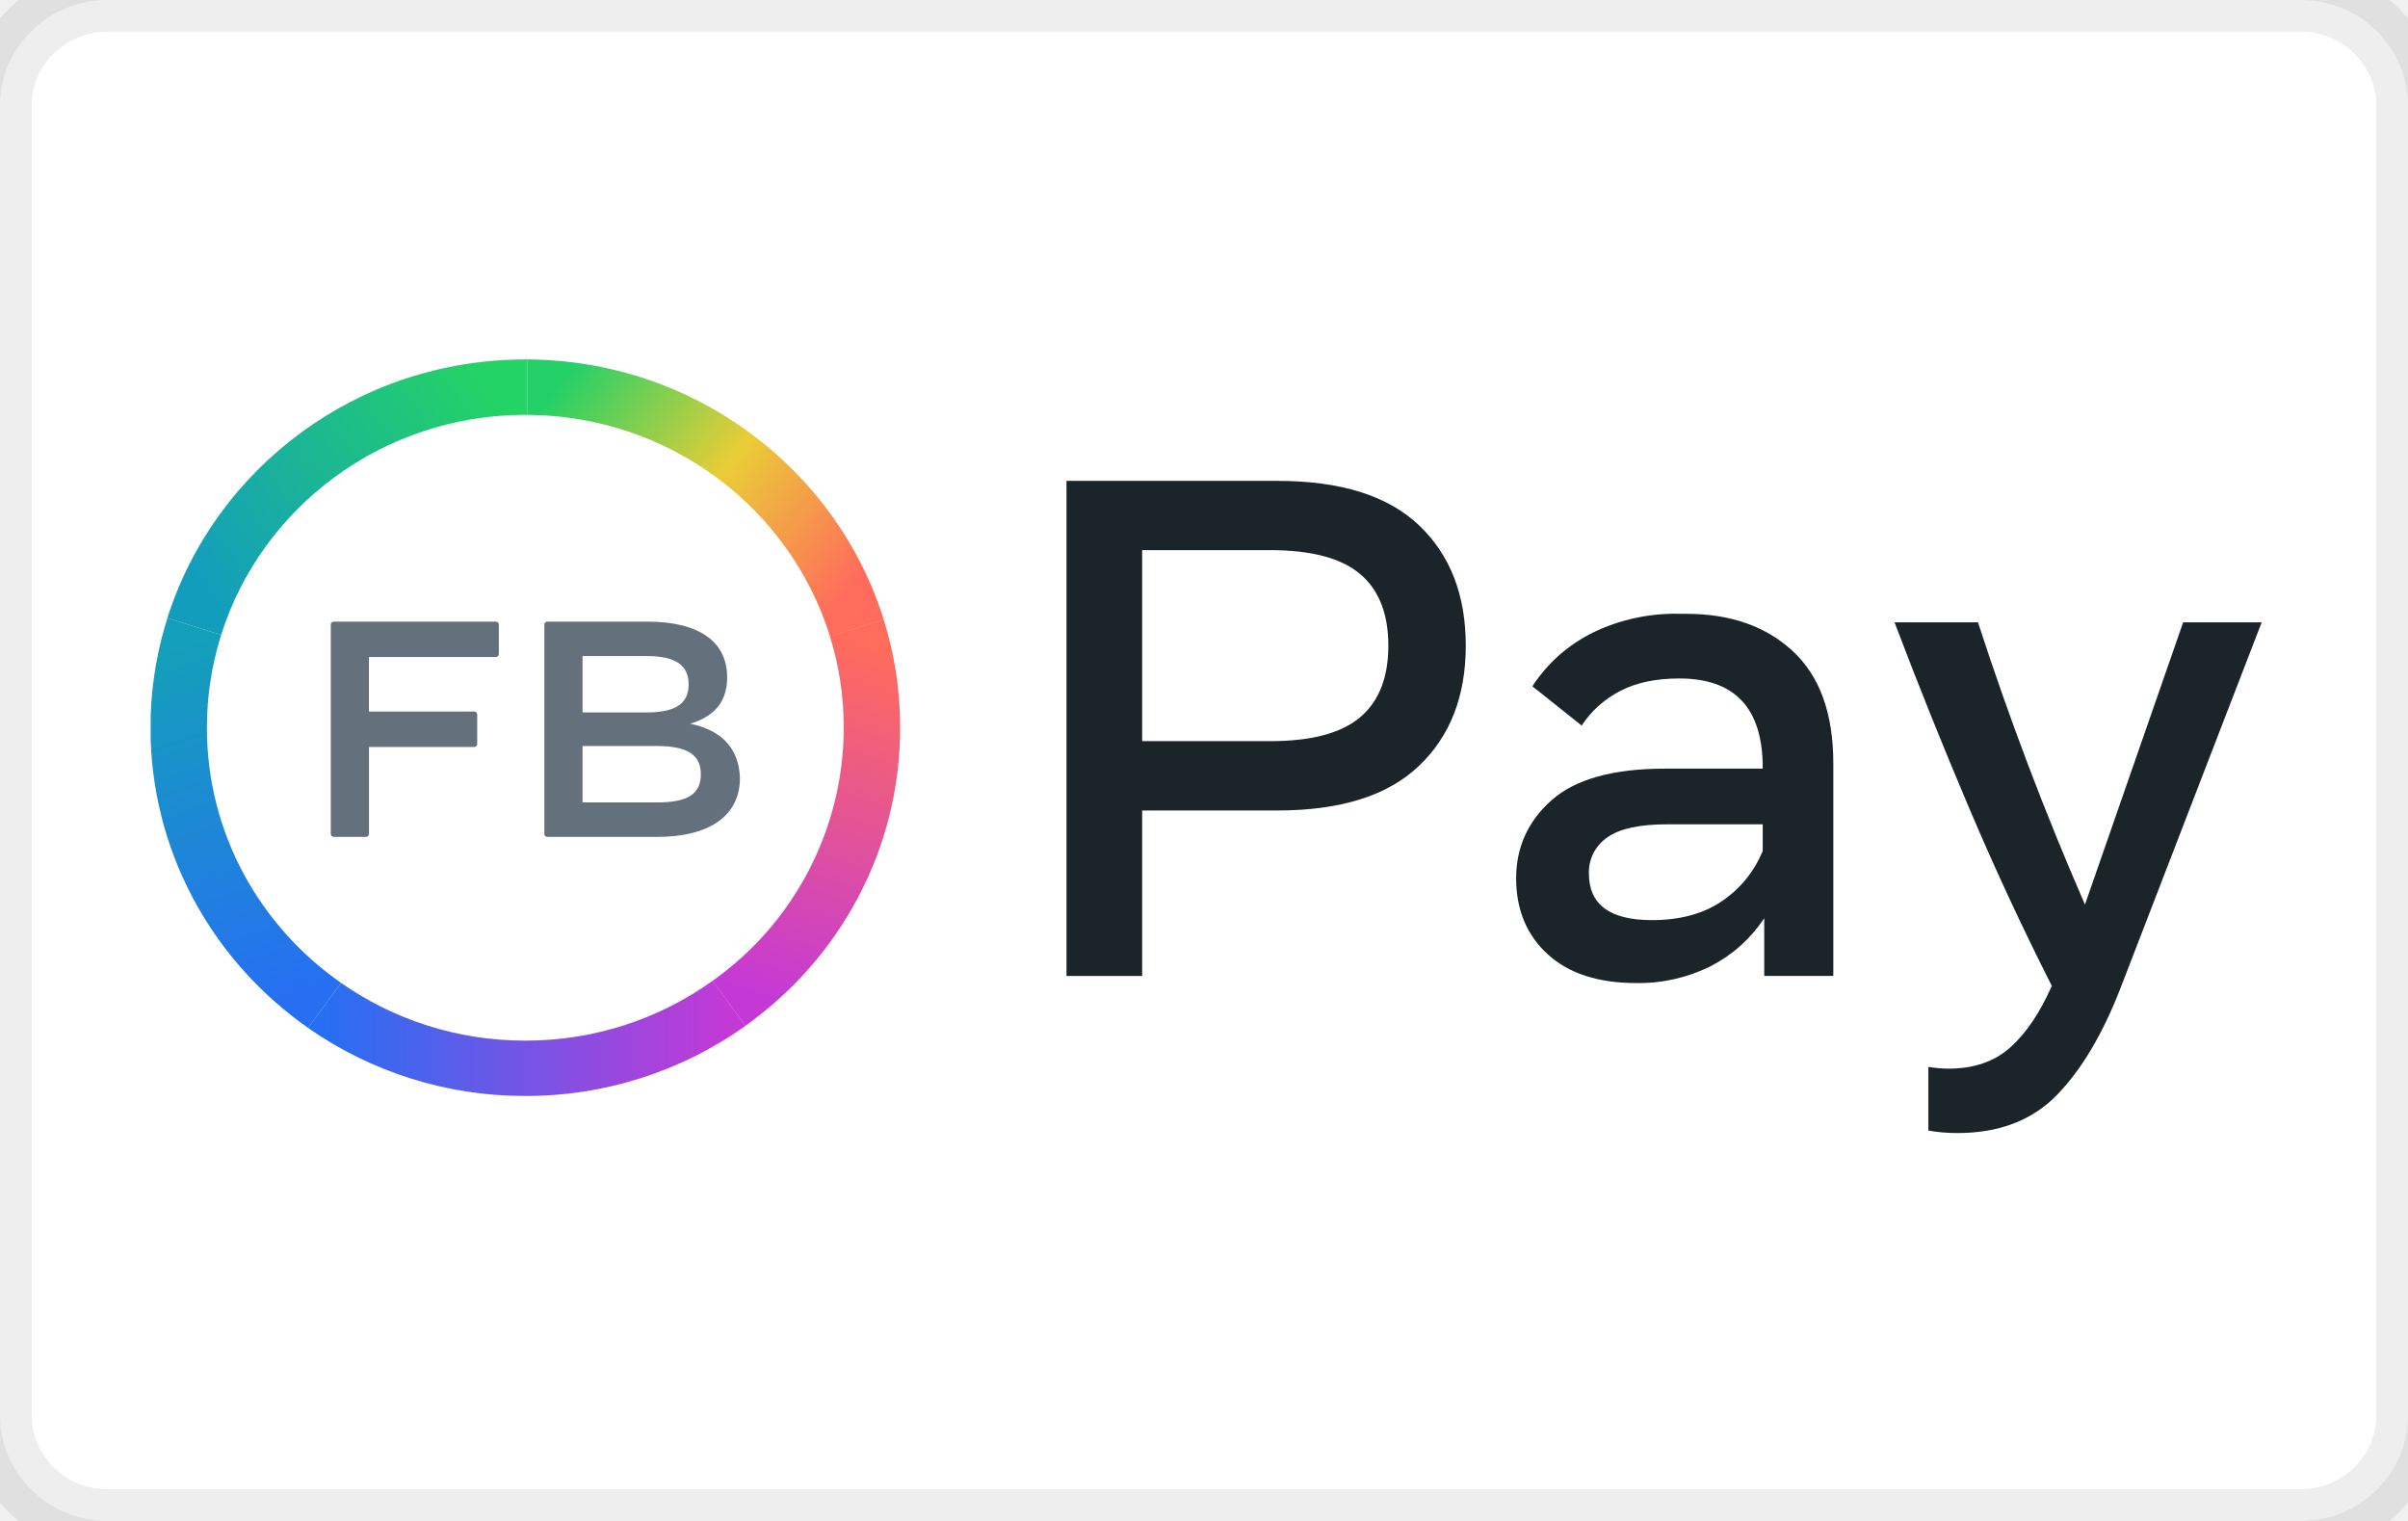
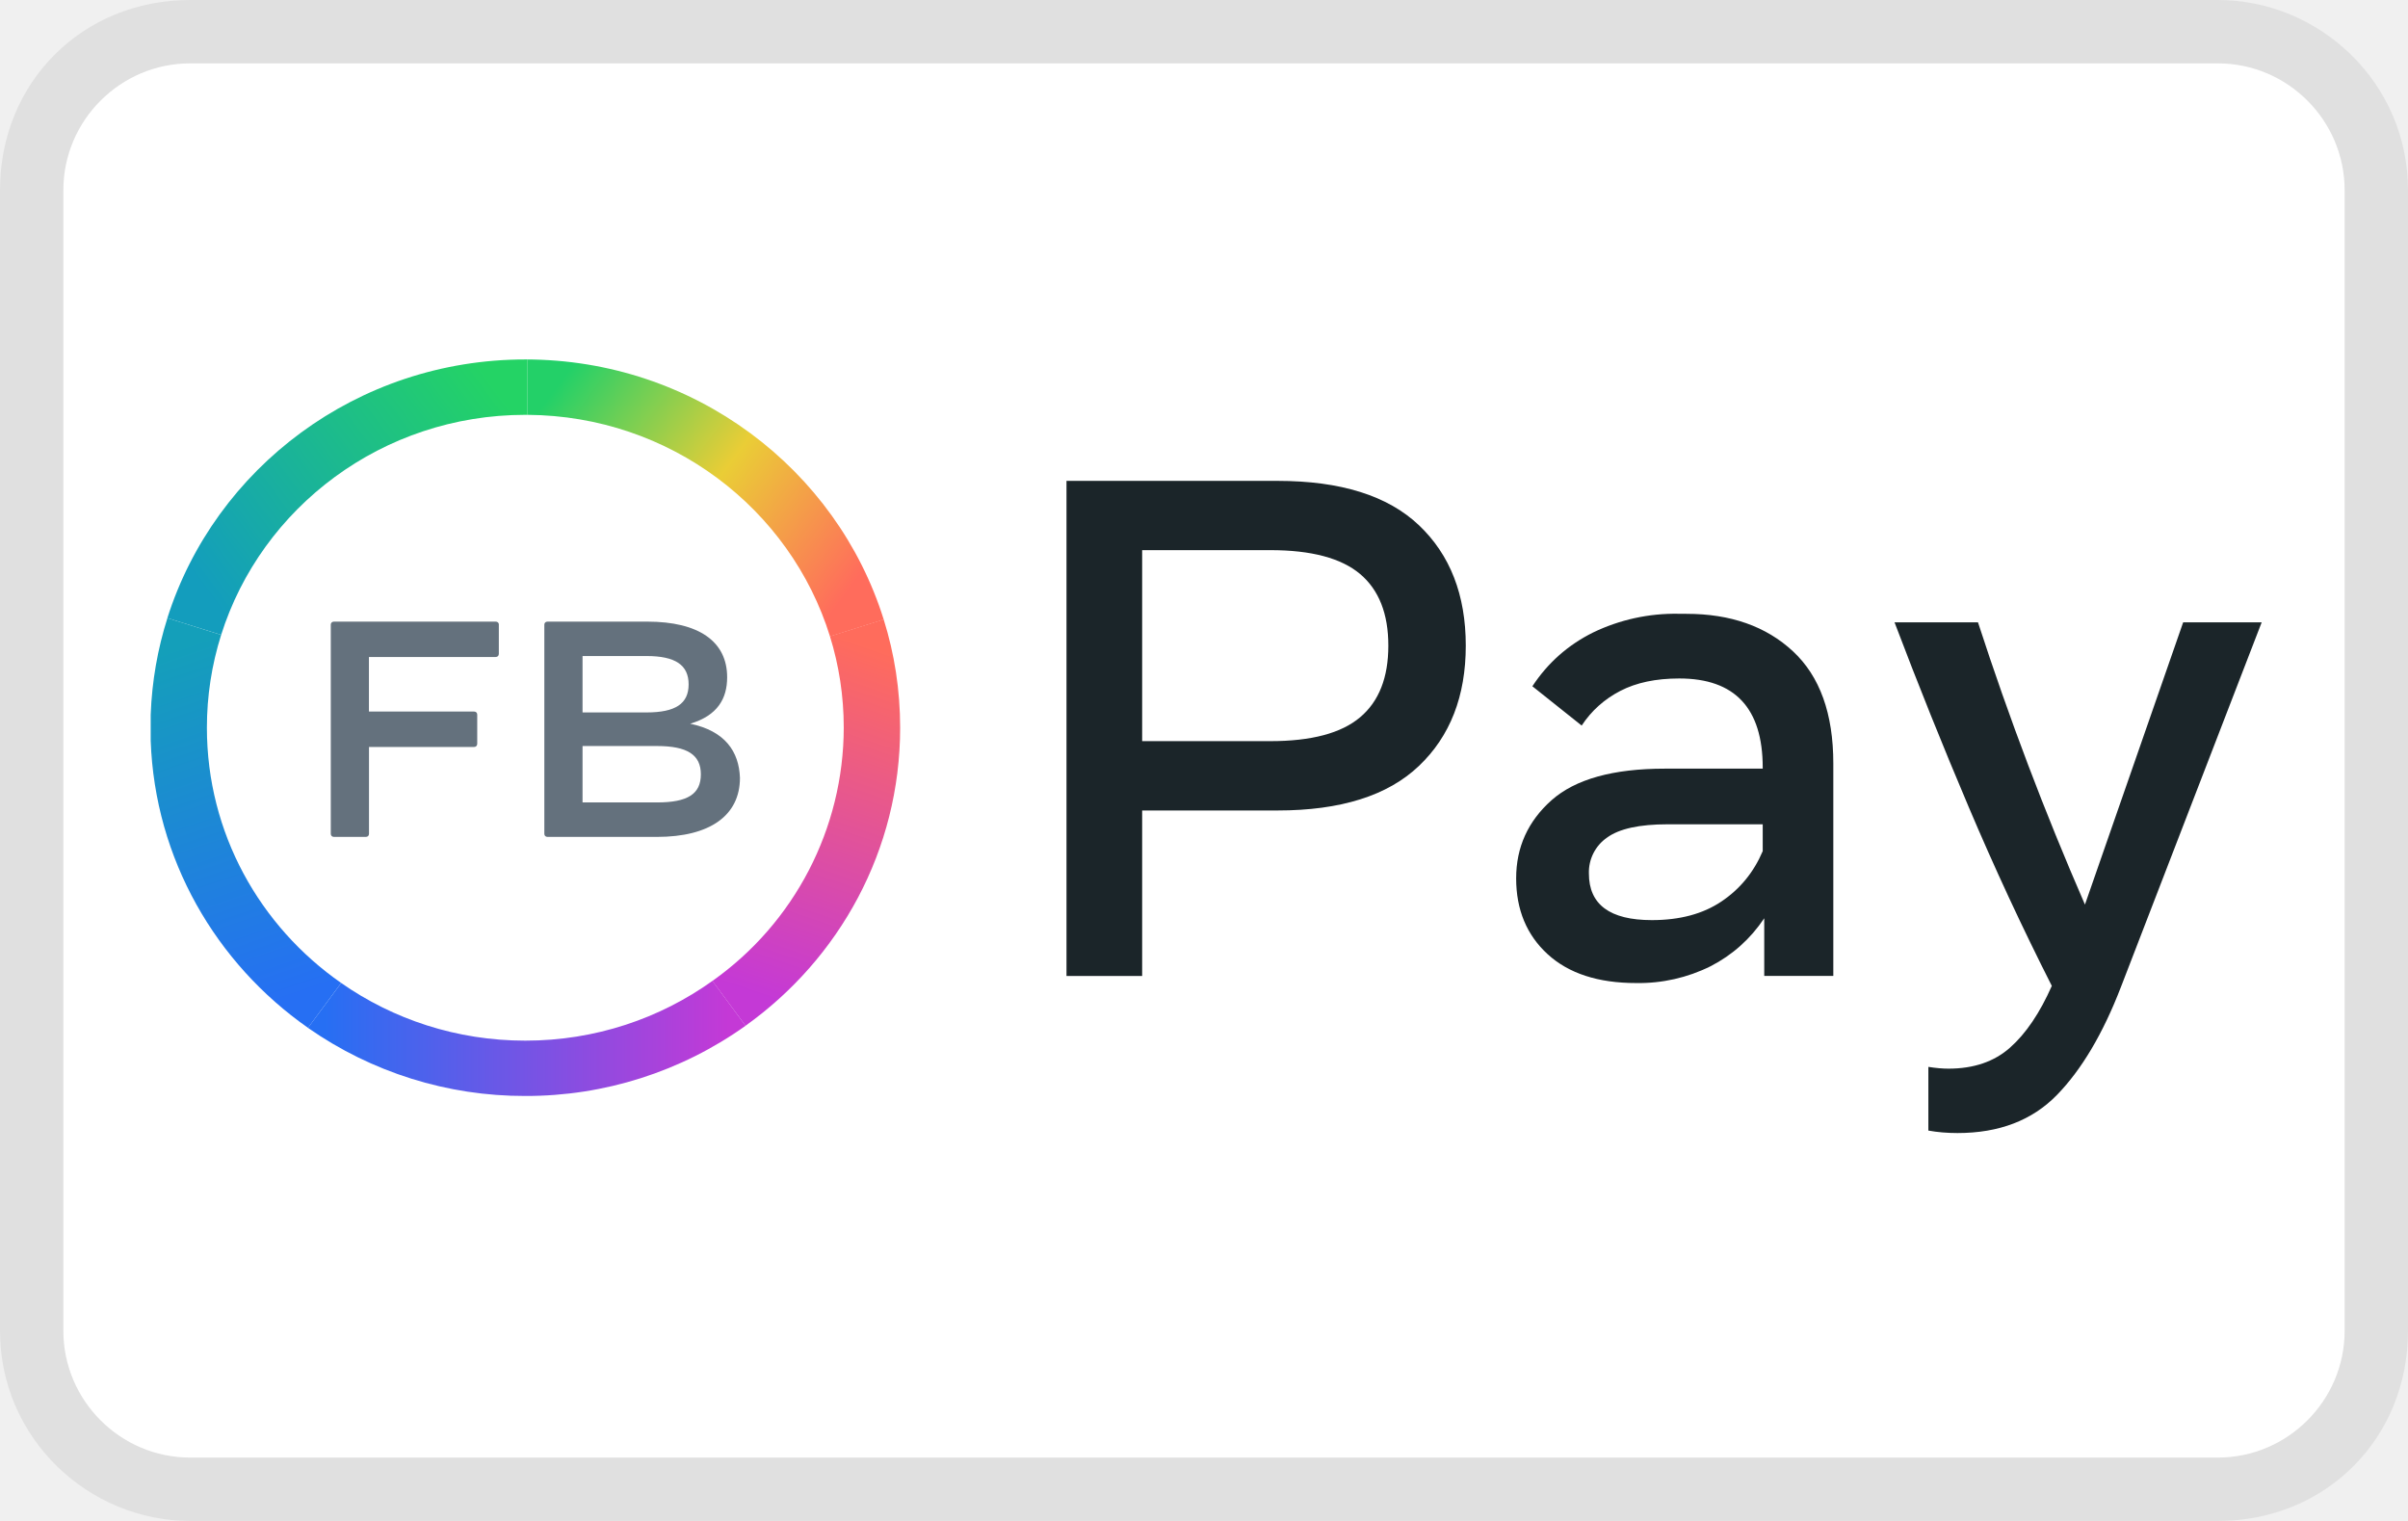
- <svg xmlns="http://www.w3.org/2000/svg" width="38" height="24" role="img" aria-labelledby="pi-facebook_pay" viewBox="0 0 38 24" fill="none">
-   <path d="M36.304 0H1.696C.76 0 0 .746 0 1.667v20.666C0 23.253.76 24 1.696 24h34.608C37.24 24 38 23.254 38 22.333V1.667C38 .747 37.24 0 36.304 0z" fill="#fff" stroke="#000" stroke-opacity=".07" />
+ <svg xmlns="http://www.w3.org/2000/svg" width="38" height="24" role="img" aria-labelledby="pi-facebook_pay" viewBox="0 0 38 24">
+   <path opacity=".07" d="M35 0H3C1.3 0 0 1.3 0 3v18c0 1.7 1.4 3 3 3h32c1.7 0 3-1.3 3-3V3c0-1.7-1.4-3-3-3z" />
+   <path fill="#fff" d="M35 1c1.1 0 2 .9 2 2v18c0 1.1-.9 2-2 2H3c-1.1 0-2-.9-2-2V3c0-1.1.9-2 2-2h32" />
  <path fill-rule="evenodd" clip-rule="evenodd" d="M8.29 5.672h.035v.874H8.29c-2.256 0-4.165 1.46-4.8 3.472l-.849-.265c.75-2.365 2.995-4.081 5.649-4.081z" fill="url(#pi-paint0_linear)" />
  <path fill-rule="evenodd" clip-rule="evenodd" d="M8.325 6.546v-.874H8.29c2.662 0 4.914 1.728 5.656 4.105l-.848.266c-.624-2.014-2.523-3.482-4.773-3.497z" fill="url(#pi-paint1_linear)" />
  <path fill-rule="evenodd" clip-rule="evenodd" d="M11.243 15.478l.523.708a5.96 5.96 0 01-3.476 1.108 5.96 5.96 0 01-3.43-1.075l.524-.708c.82.573 1.823.91 2.906.91 1.104 0 2.124-.35 2.953-.943z" fill="url(#pi-paint2_linear)" />
  <path fill-rule="evenodd" clip-rule="evenodd" d="M2.642 9.753l.848.265a4.856 4.856 0 00-.225 1.465c0 1.663.836 3.134 2.119 4.028l-.523.708c-1.453-1.017-2.417-2.663-2.483-4.532v-.407c.019-.53.11-1.042.264-1.527z" fill="url(#pi-paint3_linear)" />
  <path fill-rule="evenodd" clip-rule="evenodd" d="M14.205 11.483c0 1.934-.96 3.646-2.44 4.703l-.523-.707a4.904 4.904 0 002.073-3.996c0-.502-.076-.987-.218-1.443l.848-.266c.17.54.26 1.114.26 1.71z" fill="url(#pi-paint4_linear)" />
  <path fill-rule="evenodd" clip-rule="evenodd" d="M11.06 12.218c0-.308-.215-.446-.692-.446H9.193v.89h1.175c.485 0 .692-.133.692-.444zm-.857-1.866h-1.01v.89h1.01c.457 0 .664-.138.664-.443 0-.306-.21-.447-.664-.447zm1.474 1.922c0 .594-.474.932-1.31.932H8.64c-.03 0-.05-.02-.05-.049v-3.3c0-.029.02-.048.05-.048h1.575c.813 0 1.26.313 1.26.878 0 .335-.15.604-.583.733.548.114.77.437.785.854zM7.872 9.857v.461c0 .03-.02.049-.05.049h-2v.861h1.66c.03 0 .049.02.049.049v.46c0 .03-.02.05-.05.05H5.823v1.37c0 .03-.02.049-.05.049H5.27c-.03 0-.05-.02-.05-.049v-3.3c0-.029.02-.048.05-.048h2.553c.03 0 .05.02.05.048z" fill="#64717D" />
  <path fill-rule="evenodd" clip-rule="evenodd" d="M31.214 9.82a49.278 49.278 0 001.688 4.454l1.55-4.454h1.239l-2.221 5.754c-.284.737-.621 1.305-1.011 1.705-.39.4-.913.6-1.568.6-.163 0-.317-.013-.46-.039v-1.005c.12.019.227.028.317.028.398 0 .722-.11.972-.332.25-.221.47-.546.659-.974a45.905 45.905 0 01-1.312-2.824 80.59 80.59 0 01-1.17-2.913h1.317zm-4.6-.134c.696 0 1.256.197 1.68.591.425.395.637.985.637 1.77V15.4h-1.09v-.91c-.22.328-.503.58-.847.757a2.542 2.542 0 01-1.176.265c-.599 0-1.064-.152-1.395-.455-.331-.303-.497-.703-.497-1.197 0-.491.187-.903.56-1.234.373-.33.968-.497 1.786-.497h1.545v-.016c0-.938-.439-1.407-1.317-1.407-.368 0-.677.065-.93.196-.251.13-.455.312-.61.547l-.778-.62c.242-.368.561-.651.957-.848a2.985 2.985 0 011.35-.296h.124zM20.16 7.588c.996 0 1.74.233 2.232.7.492.467.739 1.1.739 1.9 0 .797-.247 1.43-.739 1.898-.492.469-1.236.703-2.232.703h-2.136v2.612H16.83V7.588h3.329zm7.657 5.419h-1.5c-.446 0-.765.07-.957.21a.665.665 0 00-.286.566c0 .49.33.736.994.736.439 0 .804-.097 1.096-.293.292-.195.51-.46.653-.795v-.424zm-7.77-4.326h-2.023v3.014h2.022c.648 0 1.12-.125 1.418-.377.297-.25.445-.627.445-1.13 0-.502-.148-.879-.445-1.13-.298-.251-.77-.377-1.418-.377z" fill="#1B2529" />
  <defs>
    <linearGradient id="pi-paint0_linear" x1="8.325" y1="6.803" x2="3.828" y2="10.121" gradientUnits="userSpaceOnUse">
      <stop stop-color="#24D365" />
      <stop offset="1" stop-color="#139DBD" />
    </linearGradient>
    <linearGradient id="pi-paint1_linear" x1="8.29" y1="6.774" x2="12.8" y2="10.111" gradientUnits="userSpaceOnUse">
      <stop stop-color="#23D068" />
      <stop offset=".52" stop-color="#EACD36" />
      <stop offset="1" stop-color="#FF6C5C" />
    </linearGradient>
    <linearGradient id="pi-paint2_linear" x1="5.121" y1="15.876" x2="11.496" y2="15.876" gradientUnits="userSpaceOnUse">
      <stop stop-color="#266FF3" />
      <stop offset="1" stop-color="#C439D6" />
    </linearGradient>
    <linearGradient id="pi-paint3_linear" x1="4.135" y1="15.894" x2="2.281" y2="10.39" gradientUnits="userSpaceOnUse">
      <stop stop-color="#266FF3" />
      <stop offset="1" stop-color="#149FBA" />
    </linearGradient>
    <linearGradient id="pi-paint4_linear" x1="12.899" y1="9.913" x2="11.041" y2="15.394" gradientUnits="userSpaceOnUse">
      <stop stop-color="#FF6C5C" />
      <stop offset="1" stop-color="#C439D6" />
    </linearGradient>
  </defs>
</svg>
